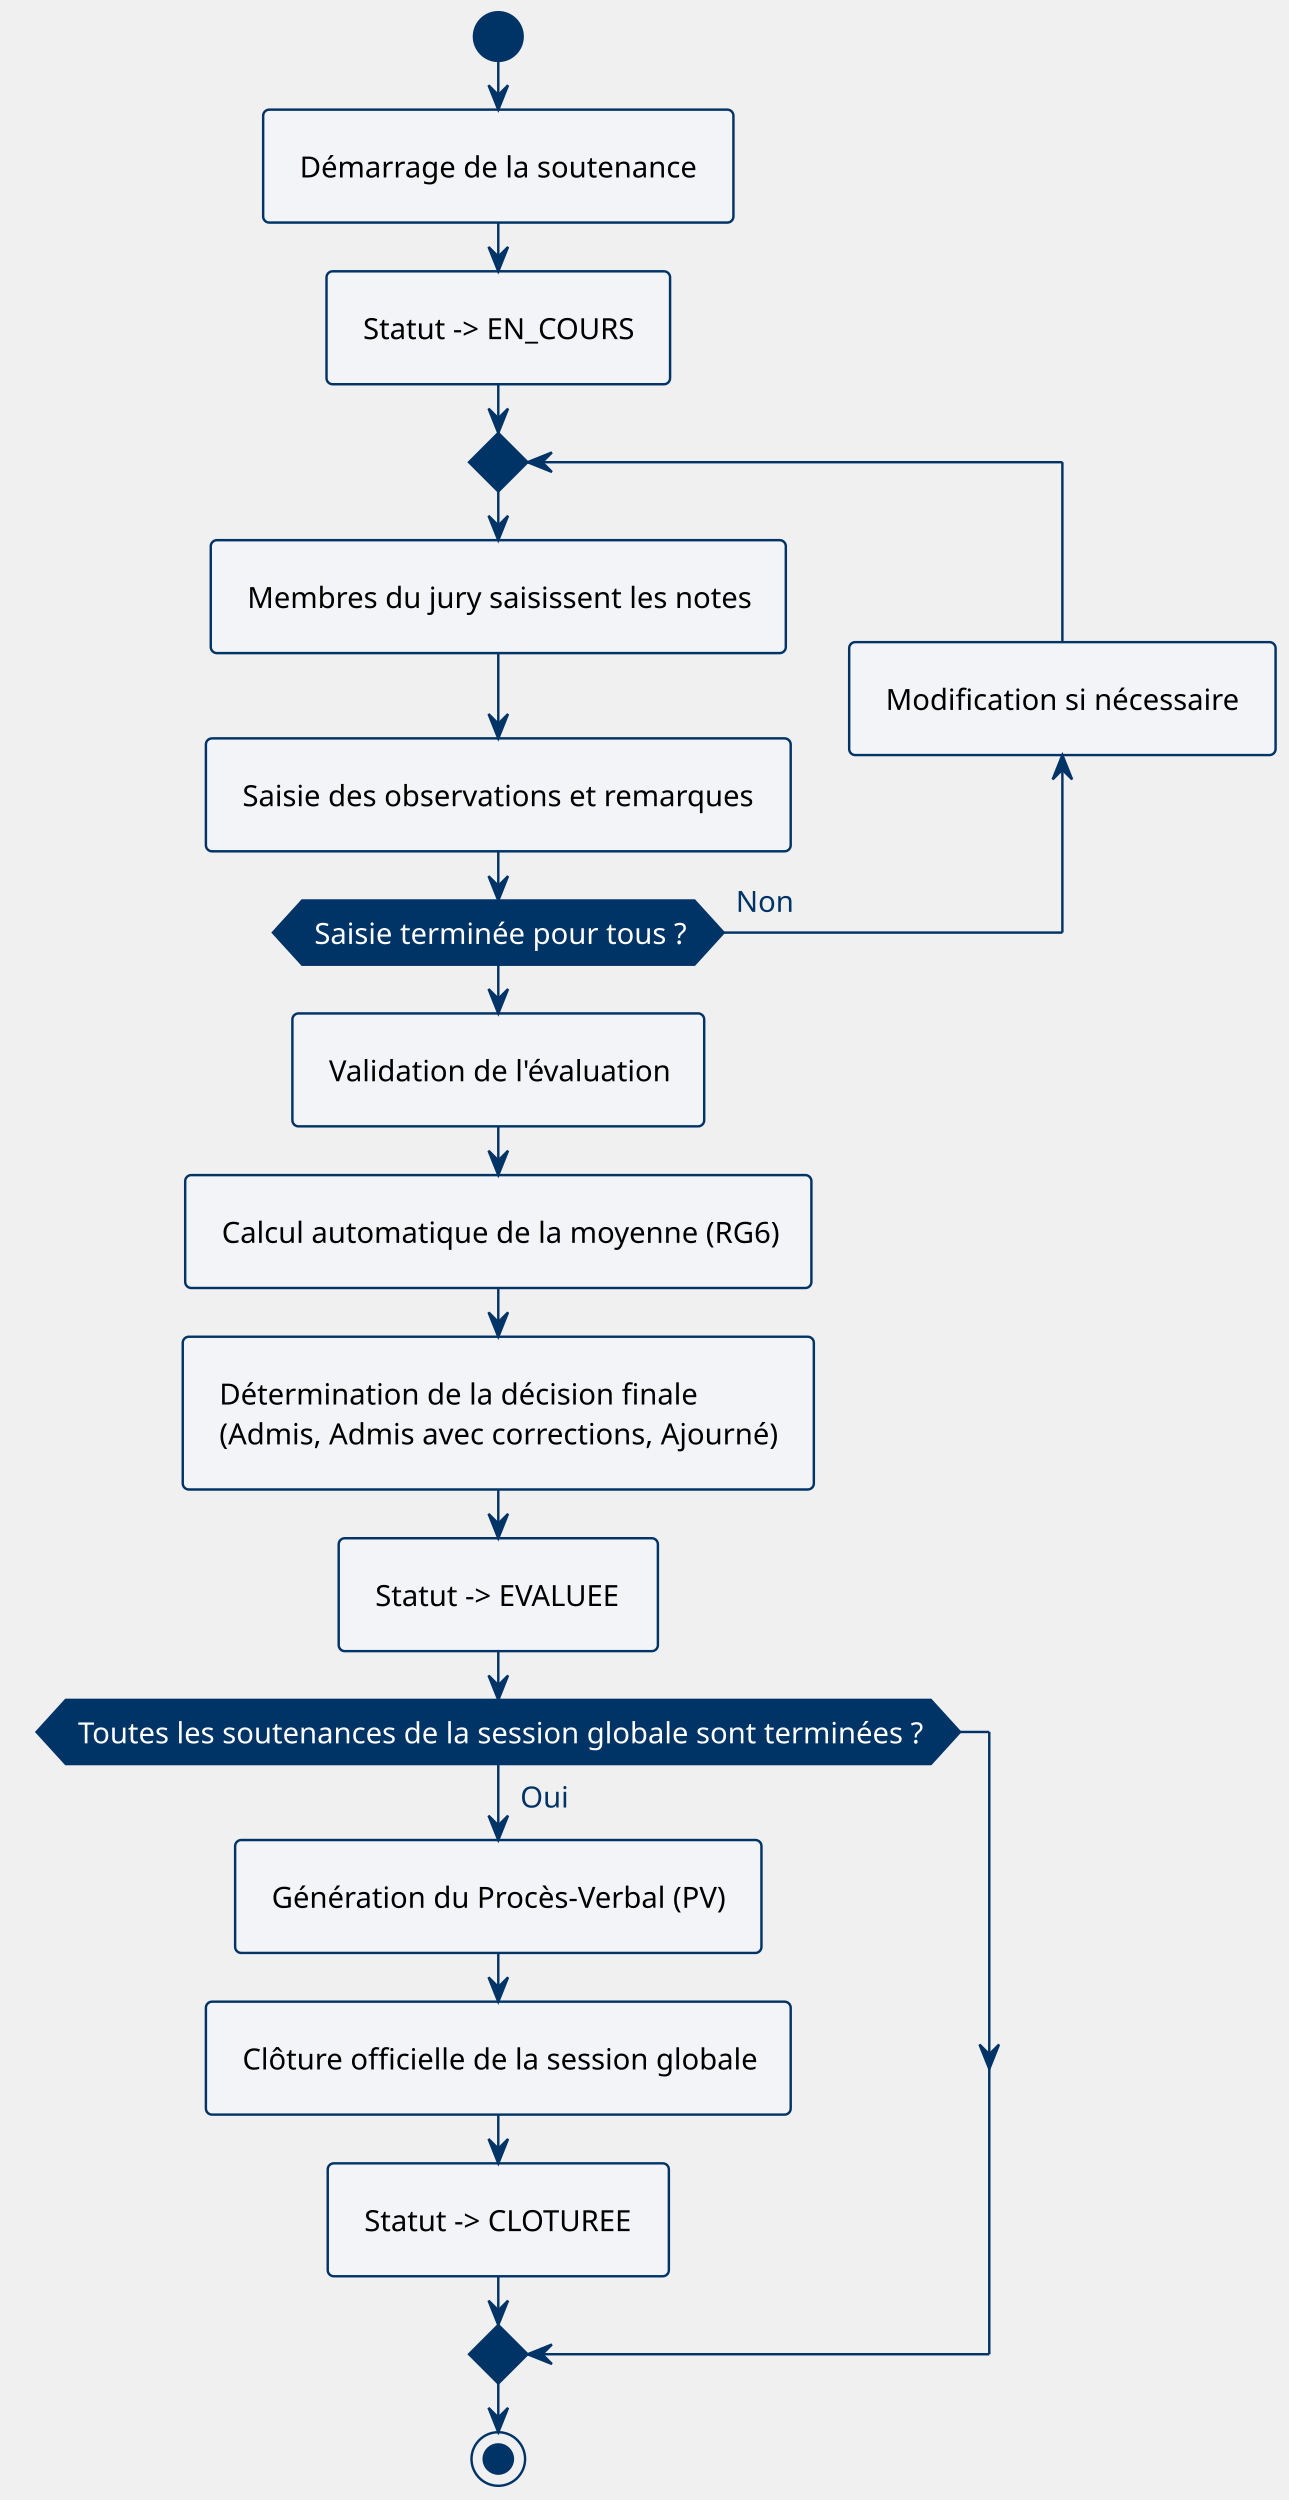
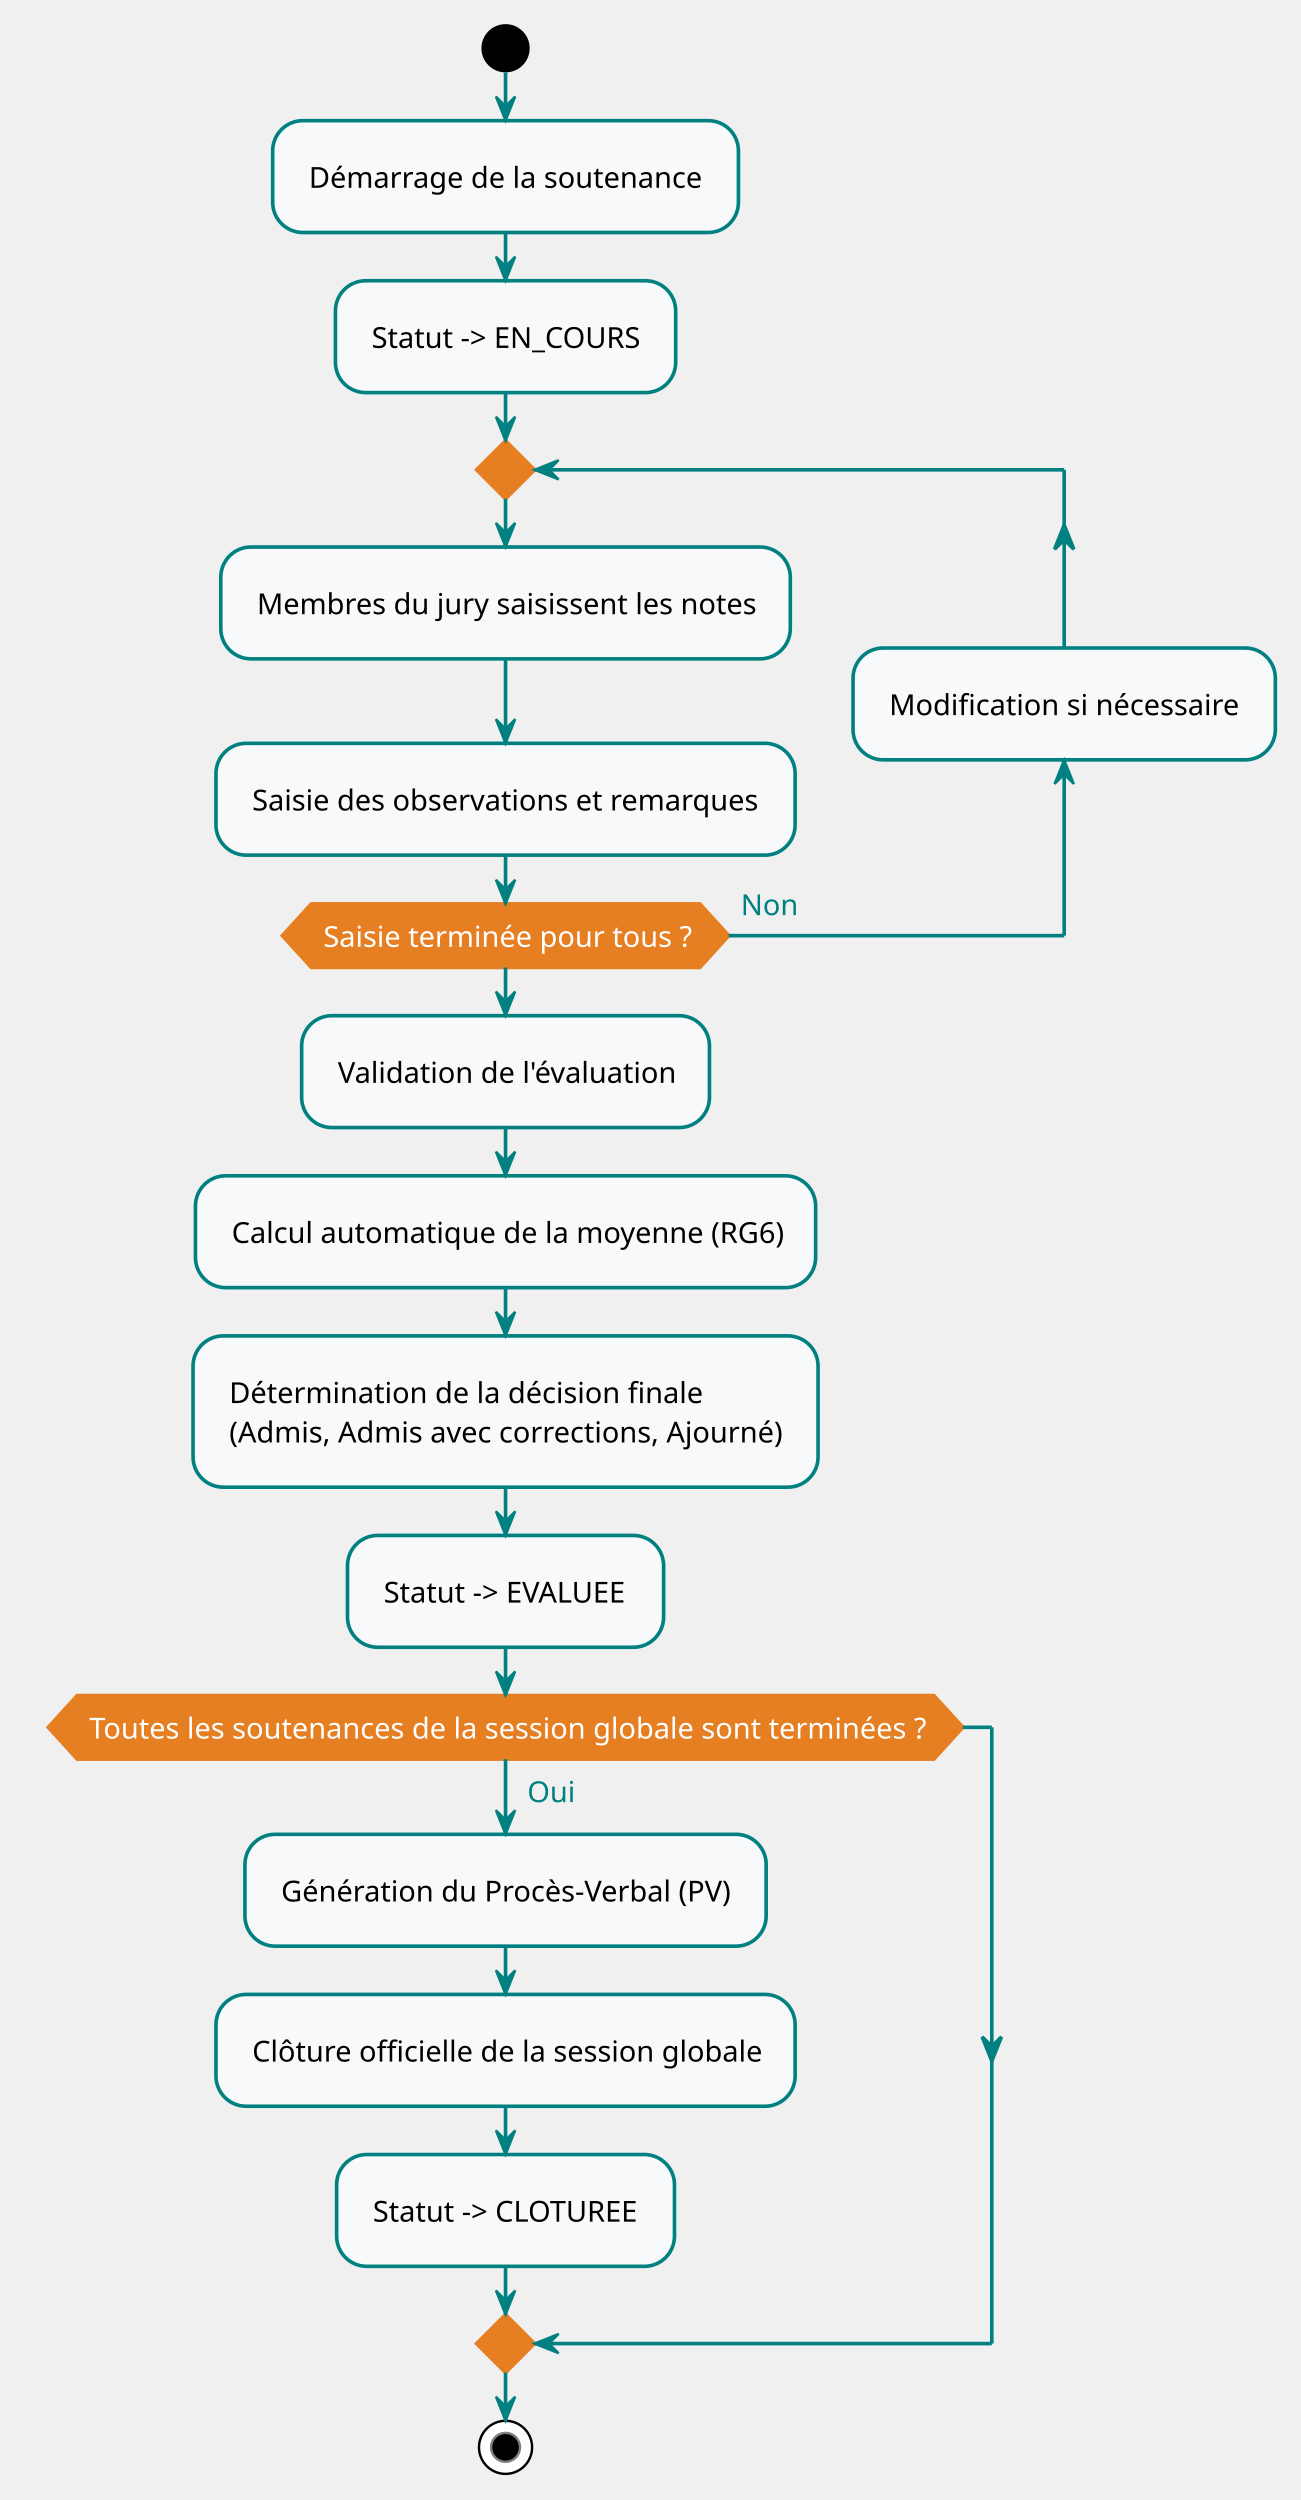
- <svg xmlns="http://www.w3.org/2000/svg" contentStyleType="text/css" height="1026px" preserveAspectRatio="none" style="width:529px;height:1026px;background:#FFFFFF;" version="1.1" viewBox="0 0 529 1026" width="529px" zoomAndPan="magnify">
+ <svg xmlns="http://www.w3.org/2000/svg" contentScriptType="application/ecmascript" contentStyleType="text/css" height="1036px" preserveAspectRatio="none" style="width:539px;height:1036px;" version="1.1" viewBox="0 0 539 1036" width="539px" zoomAndPan="magnify">
  <defs />
  <g>
-     <ellipse cx="204.5" cy="15" fill="#003366" rx="10" ry="10" style="stroke:#003366;stroke-width:1.0;" />
-     <rect fill="#F2F4F7" height="46.344" rx="2.5" ry="2.5" style="stroke:#003366;stroke-width:1.0;" width="193" x="108" y="45" />
-     <text fill="#000000" font-family="sans-serif" font-size="12" lengthAdjust="spacing" textLength="163" x="123" y="72.828">Démarrage de la soutenance</text>
-     <rect fill="#F2F4F7" height="46.344" rx="2.5" ry="2.5" style="stroke:#003366;stroke-width:1.0;" width="141" x="134" y="111.344" />
-     <text fill="#000000" font-family="sans-serif" font-size="12" lengthAdjust="spacing" textLength="111" x="149" y="139.172">Statut -&gt; EN_COURS</text>
-     <rect fill="#F2F4F7" height="46.344" rx="2.5" ry="2.5" style="stroke:#003366;stroke-width:1.0;" width="236" x="86.5" y="221.688" />
-     <text fill="#000000" font-family="sans-serif" font-size="12" lengthAdjust="spacing" textLength="206" x="101.5" y="249.516">Membres du jury saisissent les notes</text>
-     <rect fill="#F2F4F7" height="46.344" rx="2.5" ry="2.5" style="stroke:#003366;stroke-width:1.0;" width="240" x="84.5" y="303.032" />
-     <text fill="#000000" font-family="sans-serif" font-size="12" lengthAdjust="spacing" textLength="210" x="99.5" y="330.86">Saisie des observations et remarques</text>
-     <polygon fill="#003366" points="204.5,177.688,216.5,189.688,204.5,201.688,192.5,189.688,204.5,177.688" style="stroke:#003366;stroke-width:1.0;" />
-     <polygon fill="#003366" points="124,369.565,285,369.565,297,382.737,285,395.909,124,395.909,112,382.737,124,369.565" style="stroke:#003366;stroke-width:1.0;" />
-     <text fill="#FFFFFF" font-family="sans-serif" font-size="12" lengthAdjust="spacing" textLength="151" x="129" y="387.393">Saisie terminée pour tous ?</text>
-     <text fill="#003366" font-family="sans-serif" font-size="12" lengthAdjust="spacing" textLength="23" x="302" y="374.221">Non</text>
-     <rect fill="#F2F4F7" height="46.344" rx="2.5" ry="2.5" style="stroke:#003366;stroke-width:1.0;" width="175" x="348.5" y="263.532" />
-     <text fill="#000000" font-family="sans-serif" font-size="12" lengthAdjust="spacing" textLength="145" x="363.5" y="291.36">Modification si nécessaire</text>
-     <rect fill="#F2F4F7" height="46.344" rx="2.5" ry="2.5" style="stroke:#003366;stroke-width:1.0;" width="169" x="120" y="415.909" />
-     <text fill="#000000" font-family="sans-serif" font-size="12" lengthAdjust="spacing" textLength="139" x="135" y="443.737">Validation de l'évaluation</text>
-     <rect fill="#F2F4F7" height="46.344" rx="2.5" ry="2.5" style="stroke:#003366;stroke-width:1.0;" width="257" x="76" y="482.253" />
-     <text fill="#000000" font-family="sans-serif" font-size="12" lengthAdjust="spacing" textLength="227" x="91" y="510.081">Calcul automatique de la moyenne (RG6)</text>
-     <rect fill="#F2F4F7" height="62.688" rx="2.5" ry="2.5" style="stroke:#003366;stroke-width:1.0;" width="259" x="75" y="548.597" />
-     <text fill="#000000" font-family="sans-serif" font-size="12" lengthAdjust="spacing" textLength="194" x="90" y="576.425">Détermination de la décision finale</text>
-     <text fill="#000000" font-family="sans-serif" font-size="12" lengthAdjust="spacing" textLength="229" x="90" y="592.769">(Admis, Admis avec corrections, Ajourné)</text>
-     <rect fill="#F2F4F7" height="46.344" rx="2.5" ry="2.5" style="stroke:#003366;stroke-width:1.0;" width="131" x="139" y="631.285" />
-     <text fill="#000000" font-family="sans-serif" font-size="12" lengthAdjust="spacing" textLength="101" x="154" y="659.113">Statut -&gt; EVALUEE</text>
-     <rect fill="#F2F4F7" height="46.344" rx="2.5" ry="2.5" style="stroke:#003366;stroke-width:1.0;" width="216" x="96.5" y="755.145" />
-     <text fill="#000000" font-family="sans-serif" font-size="12" lengthAdjust="spacing" textLength="186" x="111.5" y="782.973">Génération du Procès-Verbal (PV)</text>
-     <rect fill="#F2F4F7" height="46.344" rx="2.5" ry="2.5" style="stroke:#003366;stroke-width:1.0;" width="240" x="84.5" y="821.49" />
-     <text fill="#000000" font-family="sans-serif" font-size="12" lengthAdjust="spacing" textLength="210" x="99.5" y="849.318">Clôture officielle de la session globale</text>
-     <rect fill="#F2F4F7" height="46.344" rx="2.5" ry="2.5" style="stroke:#003366;stroke-width:1.0;" width="140" x="134.5" y="887.834" />
-     <text fill="#000000" font-family="sans-serif" font-size="12" lengthAdjust="spacing" textLength="110" x="149.5" y="915.662">Statut -&gt; CLOTUREE</text>
-     <polygon fill="#003366" points="27,697.629,382,697.629,394,710.801,382,723.973,27,723.973,15,710.801,27,697.629" style="stroke:#003366;stroke-width:1.0;" />
-     <text fill="#003366" font-family="sans-serif" font-size="12" lengthAdjust="spacing" textLength="19" x="213.5" y="741.801">Oui</text>
-     <text fill="#FFFFFF" font-family="sans-serif" font-size="12" lengthAdjust="spacing" textLength="345" x="32" y="715.457">Toutes les soutenances de la session globale sont terminées ?</text>
-     <polygon fill="#003366" points="204.5,954.178,216.5,966.178,204.5,978.178,192.5,966.178,204.5,954.178" style="stroke:#003366;stroke-width:1.0;" />
-     <ellipse cx="204.5" cy="1009.178" fill="none" rx="11" ry="11" style="stroke:#003366;stroke-width:1.0;" />
-     <ellipse cx="204.5" cy="1009.178" fill="#003366" rx="6" ry="6" style="stroke:#003366;stroke-width:1.0;" />
-     <line style="stroke:#003366;stroke-width:1.0;" x1="204.5" x2="204.5" y1="25" y2="45" />
-     <polygon fill="#003366" points="200.5,35,204.5,45,208.5,35,204.5,39" style="stroke:#003366;stroke-width:1.0;" />
-     <line style="stroke:#003366;stroke-width:1.0;" x1="204.5" x2="204.5" y1="91.344" y2="111.344" />
-     <polygon fill="#003366" points="200.5,101.344,204.5,111.344,208.5,101.344,204.5,105.344" style="stroke:#003366;stroke-width:1.0;" />
-     <line style="stroke:#003366;stroke-width:1.0;" x1="204.5" x2="204.5" y1="268.032" y2="303.032" />
-     <polygon fill="#003366" points="200.5,293.032,204.5,303.032,208.5,293.032,204.5,297.032" style="stroke:#003366;stroke-width:1.0;" />
-     <line style="stroke:#003366;stroke-width:1.0;" x1="204.5" x2="204.5" y1="201.688" y2="221.688" />
-     <polygon fill="#003366" points="200.5,211.688,204.5,221.688,208.5,211.688,204.5,215.688" style="stroke:#003366;stroke-width:1.0;" />
-     <line style="stroke:#003366;stroke-width:1.0;" x1="297" x2="436" y1="382.737" y2="382.737" />
-     <line style="stroke:#003366;stroke-width:1.0;" x1="436" x2="436" y1="309.877" y2="382.737" />
-     <polygon fill="#003366" points="432,319.877,436,309.877,440,319.877,436,315.877" style="stroke:#003366;stroke-width:1.0;" />
-     <line style="stroke:#003366;stroke-width:1.0;" x1="436" x2="436" y1="189.688" y2="263.532" />
-     <line style="stroke:#003366;stroke-width:1.0;" x1="436" x2="216.5" y1="189.688" y2="189.688" />
-     <polygon fill="#003366" points="226.5,185.688,216.5,189.688,226.5,193.688,222.5,189.688" style="stroke:#003366;stroke-width:1.0;" />
-     <line style="stroke:#003366;stroke-width:1.0;" x1="204.5" x2="204.5" y1="349.377" y2="369.565" />
-     <polygon fill="#003366" points="200.5,359.565,204.5,369.565,208.5,359.565,204.5,363.565" style="stroke:#003366;stroke-width:1.0;" />
-     <line style="stroke:#003366;stroke-width:1.0;" x1="204.5" x2="204.5" y1="157.688" y2="177.688" />
-     <polygon fill="#003366" points="200.5,167.688,204.5,177.688,208.5,167.688,204.5,171.688" style="stroke:#003366;stroke-width:1.0;" />
-     <line style="stroke:#003366;stroke-width:1.0;" x1="204.5" x2="204.5" y1="395.909" y2="415.909" />
-     <polygon fill="#003366" points="200.5,405.909,204.5,415.909,208.5,405.909,204.5,409.909" style="stroke:#003366;stroke-width:1.0;" />
-     <line style="stroke:#003366;stroke-width:1.0;" x1="204.5" x2="204.5" y1="462.253" y2="482.253" />
-     <polygon fill="#003366" points="200.5,472.253,204.5,482.253,208.5,472.253,204.5,476.253" style="stroke:#003366;stroke-width:1.0;" />
-     <line style="stroke:#003366;stroke-width:1.0;" x1="204.5" x2="204.5" y1="528.597" y2="548.597" />
-     <polygon fill="#003366" points="200.5,538.597,204.5,548.597,208.5,538.597,204.5,542.597" style="stroke:#003366;stroke-width:1.0;" />
-     <line style="stroke:#003366;stroke-width:1.0;" x1="204.5" x2="204.5" y1="611.285" y2="631.285" />
-     <polygon fill="#003366" points="200.5,621.285,204.5,631.285,208.5,621.285,204.5,625.285" style="stroke:#003366;stroke-width:1.0;" />
-     <line style="stroke:#003366;stroke-width:1.0;" x1="204.5" x2="204.5" y1="801.49" y2="821.49" />
-     <polygon fill="#003366" points="200.5,811.49,204.5,821.49,208.5,811.49,204.5,815.49" style="stroke:#003366;stroke-width:1.0;" />
-     <line style="stroke:#003366;stroke-width:1.0;" x1="204.5" x2="204.5" y1="867.834" y2="887.834" />
-     <polygon fill="#003366" points="200.5,877.834,204.5,887.834,208.5,877.834,204.5,881.834" style="stroke:#003366;stroke-width:1.0;" />
-     <line style="stroke:#003366;stroke-width:1.0;" x1="204.5" x2="204.5" y1="723.973" y2="755.145" />
-     <polygon fill="#003366" points="200.5,745.145,204.5,755.145,208.5,745.145,204.5,749.145" style="stroke:#003366;stroke-width:1.0;" />
-     <line style="stroke:#003366;stroke-width:1.0;" x1="394" x2="406" y1="710.801" y2="710.801" />
-     <polygon fill="#003366" points="402,839.076,406,849.076,410,839.076,406,843.076" style="stroke:#003366;stroke-width:1.0;" />
-     <line style="stroke:#003366;stroke-width:1.0;" x1="406" x2="406" y1="710.801" y2="966.178" />
-     <line style="stroke:#003366;stroke-width:1.0;" x1="406" x2="216.5" y1="966.178" y2="966.178" />
-     <polygon fill="#003366" points="226.5,962.178,216.5,966.178,226.5,970.178,222.5,966.178" style="stroke:#003366;stroke-width:1.0;" />
-     <line style="stroke:#003366;stroke-width:1.0;" x1="204.5" x2="204.5" y1="934.178" y2="954.178" />
-     <polygon fill="#003366" points="200.5,944.178,204.5,954.178,208.5,944.178,204.5,948.178" style="stroke:#003366;stroke-width:1.0;" />
-     <line style="stroke:#003366;stroke-width:1.0;" x1="204.5" x2="204.5" y1="677.629" y2="697.629" />
-     <polygon fill="#003366" points="200.5,687.629,204.5,697.629,208.5,687.629,204.5,691.629" style="stroke:#003366;stroke-width:1.0;" />
-     <line style="stroke:#003366;stroke-width:1.0;" x1="204.5" x2="204.5" y1="978.178" y2="998.178" />
-     <polygon fill="#003366" points="200.5,988.178,204.5,998.178,208.5,988.178,204.5,992.178" style="stroke:#003366;stroke-width:1.0;" />
+     <ellipse cx="209.5" cy="20" fill="#000000" rx="10" ry="10" style="stroke: none; stroke-width: 1.0;" />
+     <rect fill="#F8F9FA" height="46.344" rx="12.5" ry="12.5" style="stroke: #008080; stroke-width: 1.5;" width="193" x="113" y="50" />
+     <text fill="#000000" font-family="sans-serif" font-size="12" lengthAdjust="spacingAndGlyphs" textLength="163" x="128" y="77.828">Démarrage de la soutenance</text>
+     <rect fill="#F8F9FA" height="46.344" rx="12.5" ry="12.5" style="stroke: #008080; stroke-width: 1.5;" width="141" x="139" y="116.344" />
+     <text fill="#000000" font-family="sans-serif" font-size="12" lengthAdjust="spacingAndGlyphs" textLength="111" x="154" y="144.172">Statut -&gt; EN_COURS</text>
+     <rect fill="#F8F9FA" height="46.344" rx="12.5" ry="12.5" style="stroke: #008080; stroke-width: 1.5;" width="236" x="91.5" y="226.688" />
+     <text fill="#000000" font-family="sans-serif" font-size="12" lengthAdjust="spacingAndGlyphs" textLength="206" x="106.5" y="254.516">Membres du jury saisissent les notes</text>
+     <rect fill="#F8F9FA" height="46.344" rx="12.5" ry="12.5" style="stroke: #008080; stroke-width: 1.5;" width="240" x="89.5" y="308.032" />
+     <text fill="#000000" font-family="sans-serif" font-size="12" lengthAdjust="spacingAndGlyphs" textLength="210" x="104.5" y="335.86">Saisie des observations et remarques</text>
+     <polygon fill="#E67E22" points="209.5,182.688,221.5,194.688,209.5,206.688,197.5,194.688,209.5,182.688" style="stroke: #E67E22; stroke-width: 1.5;" />
+     <polygon fill="#E67E22" points="129,374.565,290,374.565,302,387.737,290,400.909,129,400.909,117,387.737,129,374.565" style="stroke: #E67E22; stroke-width: 1.5;" />
+     <text fill="#FFFFFF" font-family="sans-serif" font-size="12" lengthAdjust="spacingAndGlyphs" textLength="151" x="134" y="392.393">Saisie terminée pour tous ?</text>
+     <text fill="#008080" font-family="sans-serif" font-size="12" lengthAdjust="spacingAndGlyphs" textLength="23" x="307" y="379.221">Non</text>
+     <rect fill="#F8F9FA" height="46.344" rx="12.5" ry="12.5" style="stroke: #008080; stroke-width: 1.5;" width="175" x="353.5" y="268.532" />
+     <text fill="#000000" font-family="sans-serif" font-size="12" lengthAdjust="spacingAndGlyphs" textLength="145" x="368.5" y="296.36">Modification si nécessaire</text>
+     <rect fill="#F8F9FA" height="46.344" rx="12.5" ry="12.5" style="stroke: #008080; stroke-width: 1.5;" width="169" x="125" y="420.909" />
+     <text fill="#000000" font-family="sans-serif" font-size="12" lengthAdjust="spacingAndGlyphs" textLength="139" x="140" y="448.737">Validation de l'évaluation</text>
+     <rect fill="#F8F9FA" height="46.344" rx="12.5" ry="12.5" style="stroke: #008080; stroke-width: 1.5;" width="257" x="81" y="487.253" />
+     <text fill="#000000" font-family="sans-serif" font-size="12" lengthAdjust="spacingAndGlyphs" textLength="227" x="96" y="515.081">Calcul automatique de la moyenne (RG6)</text>
+     <rect fill="#F8F9FA" height="62.688" rx="12.5" ry="12.5" style="stroke: #008080; stroke-width: 1.5;" width="259" x="80" y="553.597" />
+     <text fill="#000000" font-family="sans-serif" font-size="12" lengthAdjust="spacingAndGlyphs" textLength="194" x="95" y="581.425">Détermination de la décision finale</text>
+     <text fill="#000000" font-family="sans-serif" font-size="12" lengthAdjust="spacingAndGlyphs" textLength="229" x="95" y="597.769">(Admis, Admis avec corrections, Ajourné)</text>
+     <rect fill="#F8F9FA" height="46.344" rx="12.5" ry="12.5" style="stroke: #008080; stroke-width: 1.5;" width="131" x="144" y="636.285" />
+     <text fill="#000000" font-family="sans-serif" font-size="12" lengthAdjust="spacingAndGlyphs" textLength="101" x="159" y="664.113">Statut -&gt; EVALUEE</text>
+     <rect fill="#F8F9FA" height="46.344" rx="12.5" ry="12.5" style="stroke: #008080; stroke-width: 1.5;" width="216" x="101.5" y="760.145" />
+     <text fill="#000000" font-family="sans-serif" font-size="12" lengthAdjust="spacingAndGlyphs" textLength="186" x="116.5" y="787.973">Génération du Procès-Verbal (PV)</text>
+     <rect fill="#F8F9FA" height="46.344" rx="12.5" ry="12.5" style="stroke: #008080; stroke-width: 1.5;" width="240" x="89.5" y="826.49" />
+     <text fill="#000000" font-family="sans-serif" font-size="12" lengthAdjust="spacingAndGlyphs" textLength="210" x="104.5" y="854.318">Clôture officielle de la session globale</text>
+     <rect fill="#F8F9FA" height="46.344" rx="12.5" ry="12.5" style="stroke: #008080; stroke-width: 1.5;" width="140" x="139.5" y="892.834" />
+     <text fill="#000000" font-family="sans-serif" font-size="12" lengthAdjust="spacingAndGlyphs" textLength="110" x="154.5" y="920.662">Statut -&gt; CLOTUREE</text>
+     <polygon fill="#E67E22" points="32,702.629,387,702.629,399,715.801,387,728.973,32,728.973,20,715.801,32,702.629" style="stroke: #E67E22; stroke-width: 1.5;" />
+     <text fill="#008080" font-family="sans-serif" font-size="12" lengthAdjust="spacingAndGlyphs" textLength="19" x="218.5" y="746.801">Oui</text>
+     <text fill="#FFFFFF" font-family="sans-serif" font-size="12" lengthAdjust="spacingAndGlyphs" textLength="345" x="37" y="720.457">Toutes les soutenances de la session globale sont terminées ?</text>
+     <polygon fill="#E67E22" points="209.5,959.178,221.5,971.178,209.5,983.178,197.5,971.178,209.5,959.178" style="stroke: #E67E22; stroke-width: 1.5;" />
+     <ellipse cx="209.5" cy="1014.178" fill="#FFFFFF" rx="11" ry="11" style="stroke: #000000; stroke-width: 1.0;" />
+     <ellipse cx="209.5" cy="1014.178" fill="#000000" rx="6" ry="6" style="stroke: #7F7F7F; stroke-width: 1.0;" />
+     <line style="stroke: #008080; stroke-width: 1.5;" x1="209.5" x2="209.5" y1="30" y2="50" />
+     <polygon fill="#008080" points="205.5,40,209.5,50,213.5,40,209.5,44" style="stroke: #008080; stroke-width: 1.0;" />
+     <line style="stroke: #008080; stroke-width: 1.5;" x1="209.5" x2="209.5" y1="96.344" y2="116.344" />
+     <polygon fill="#008080" points="205.5,106.344,209.5,116.344,213.5,106.344,209.5,110.344" style="stroke: #008080; stroke-width: 1.0;" />
+     <line style="stroke: #008080; stroke-width: 1.5;" x1="209.5" x2="209.5" y1="273.032" y2="308.032" />
+     <polygon fill="#008080" points="205.5,298.032,209.5,308.032,213.5,298.032,209.5,302.032" style="stroke: #008080; stroke-width: 1.0;" />
+     <line style="stroke: #008080; stroke-width: 1.5;" x1="209.5" x2="209.5" y1="206.688" y2="226.688" />
+     <polygon fill="#008080" points="205.5,216.688,209.5,226.688,213.5,216.688,209.5,220.688" style="stroke: #008080; stroke-width: 1.0;" />
+     <line style="stroke: #008080; stroke-width: 1.5;" x1="302" x2="441" y1="387.737" y2="387.737" />
+     <line style="stroke: #008080; stroke-width: 1.5;" x1="441" x2="441" y1="314.877" y2="387.737" />
+     <polygon fill="#008080" points="437,324.877,441,314.877,445,324.877,441,320.877" style="stroke: #008080; stroke-width: 1.0;" />
+     <polygon fill="#008080" points="437,227.61,441,217.61,445,227.61,441,223.61" style="stroke: #008080; stroke-width: 1.5;" />
+     <line style="stroke: #008080; stroke-width: 1.5;" x1="441" x2="441" y1="194.688" y2="268.532" />
+     <line style="stroke: #008080; stroke-width: 1.5;" x1="441" x2="221.5" y1="194.688" y2="194.688" />
+     <polygon fill="#008080" points="231.5,190.688,221.5,194.688,231.5,198.688,227.5,194.688" style="stroke: #008080; stroke-width: 1.0;" />
+     <line style="stroke: #008080; stroke-width: 1.5;" x1="209.5" x2="209.5" y1="354.377" y2="374.565" />
+     <polygon fill="#008080" points="205.5,364.565,209.5,374.565,213.5,364.565,209.5,368.565" style="stroke: #008080; stroke-width: 1.0;" />
+     <line style="stroke: #008080; stroke-width: 1.5;" x1="209.5" x2="209.5" y1="162.688" y2="182.688" />
+     <polygon fill="#008080" points="205.5,172.688,209.5,182.688,213.5,172.688,209.5,176.688" style="stroke: #008080; stroke-width: 1.0;" />
+     <line style="stroke: #008080; stroke-width: 1.5;" x1="209.5" x2="209.5" y1="400.909" y2="420.909" />
+     <polygon fill="#008080" points="205.5,410.909,209.5,420.909,213.5,410.909,209.5,414.909" style="stroke: #008080; stroke-width: 1.0;" />
+     <line style="stroke: #008080; stroke-width: 1.5;" x1="209.5" x2="209.5" y1="467.253" y2="487.253" />
+     <polygon fill="#008080" points="205.5,477.253,209.5,487.253,213.5,477.253,209.5,481.253" style="stroke: #008080; stroke-width: 1.0;" />
+     <line style="stroke: #008080; stroke-width: 1.5;" x1="209.5" x2="209.5" y1="533.597" y2="553.597" />
+     <polygon fill="#008080" points="205.5,543.597,209.5,553.597,213.5,543.597,209.5,547.597" style="stroke: #008080; stroke-width: 1.0;" />
+     <line style="stroke: #008080; stroke-width: 1.5;" x1="209.5" x2="209.5" y1="616.285" y2="636.285" />
+     <polygon fill="#008080" points="205.5,626.285,209.5,636.285,213.5,626.285,209.5,630.285" style="stroke: #008080; stroke-width: 1.0;" />
+     <line style="stroke: #008080; stroke-width: 1.5;" x1="209.5" x2="209.5" y1="806.49" y2="826.49" />
+     <polygon fill="#008080" points="205.5,816.49,209.5,826.49,213.5,816.49,209.5,820.49" style="stroke: #008080; stroke-width: 1.0;" />
+     <line style="stroke: #008080; stroke-width: 1.5;" x1="209.5" x2="209.5" y1="872.834" y2="892.834" />
+     <polygon fill="#008080" points="205.5,882.834,209.5,892.834,213.5,882.834,209.5,886.834" style="stroke: #008080; stroke-width: 1.0;" />
+     <line style="stroke: #008080; stroke-width: 1.5;" x1="209.5" x2="209.5" y1="728.973" y2="760.145" />
+     <polygon fill="#008080" points="205.5,750.145,209.5,760.145,213.5,750.145,209.5,754.145" style="stroke: #008080; stroke-width: 1.0;" />
+     <line style="stroke: #008080; stroke-width: 1.5;" x1="399" x2="411" y1="715.801" y2="715.801" />
+     <polygon fill="#008080" points="407,844.076,411,854.076,415,844.076,411,848.076" style="stroke: #008080; stroke-width: 1.5;" />
+     <line style="stroke: #008080; stroke-width: 1.5;" x1="411" x2="411" y1="715.801" y2="971.178" />
+     <line style="stroke: #008080; stroke-width: 1.5;" x1="411" x2="221.5" y1="971.178" y2="971.178" />
+     <polygon fill="#008080" points="231.5,967.178,221.5,971.178,231.5,975.178,227.5,971.178" style="stroke: #008080; stroke-width: 1.0;" />
+     <line style="stroke: #008080; stroke-width: 1.5;" x1="209.5" x2="209.5" y1="939.178" y2="959.178" />
+     <polygon fill="#008080" points="205.5,949.178,209.5,959.178,213.5,949.178,209.5,953.178" style="stroke: #008080; stroke-width: 1.0;" />
+     <line style="stroke: #008080; stroke-width: 1.5;" x1="209.5" x2="209.5" y1="682.629" y2="702.629" />
+     <polygon fill="#008080" points="205.5,692.629,209.5,702.629,213.5,692.629,209.5,696.629" style="stroke: #008080; stroke-width: 1.0;" />
+     <line style="stroke: #008080; stroke-width: 1.5;" x1="209.5" x2="209.5" y1="983.178" y2="1003.178" />
+     <polygon fill="#008080" points="205.5,993.178,209.5,1003.178,213.5,993.178,209.5,997.178" style="stroke: #008080; stroke-width: 1.0;" />
  </g>
</svg>
